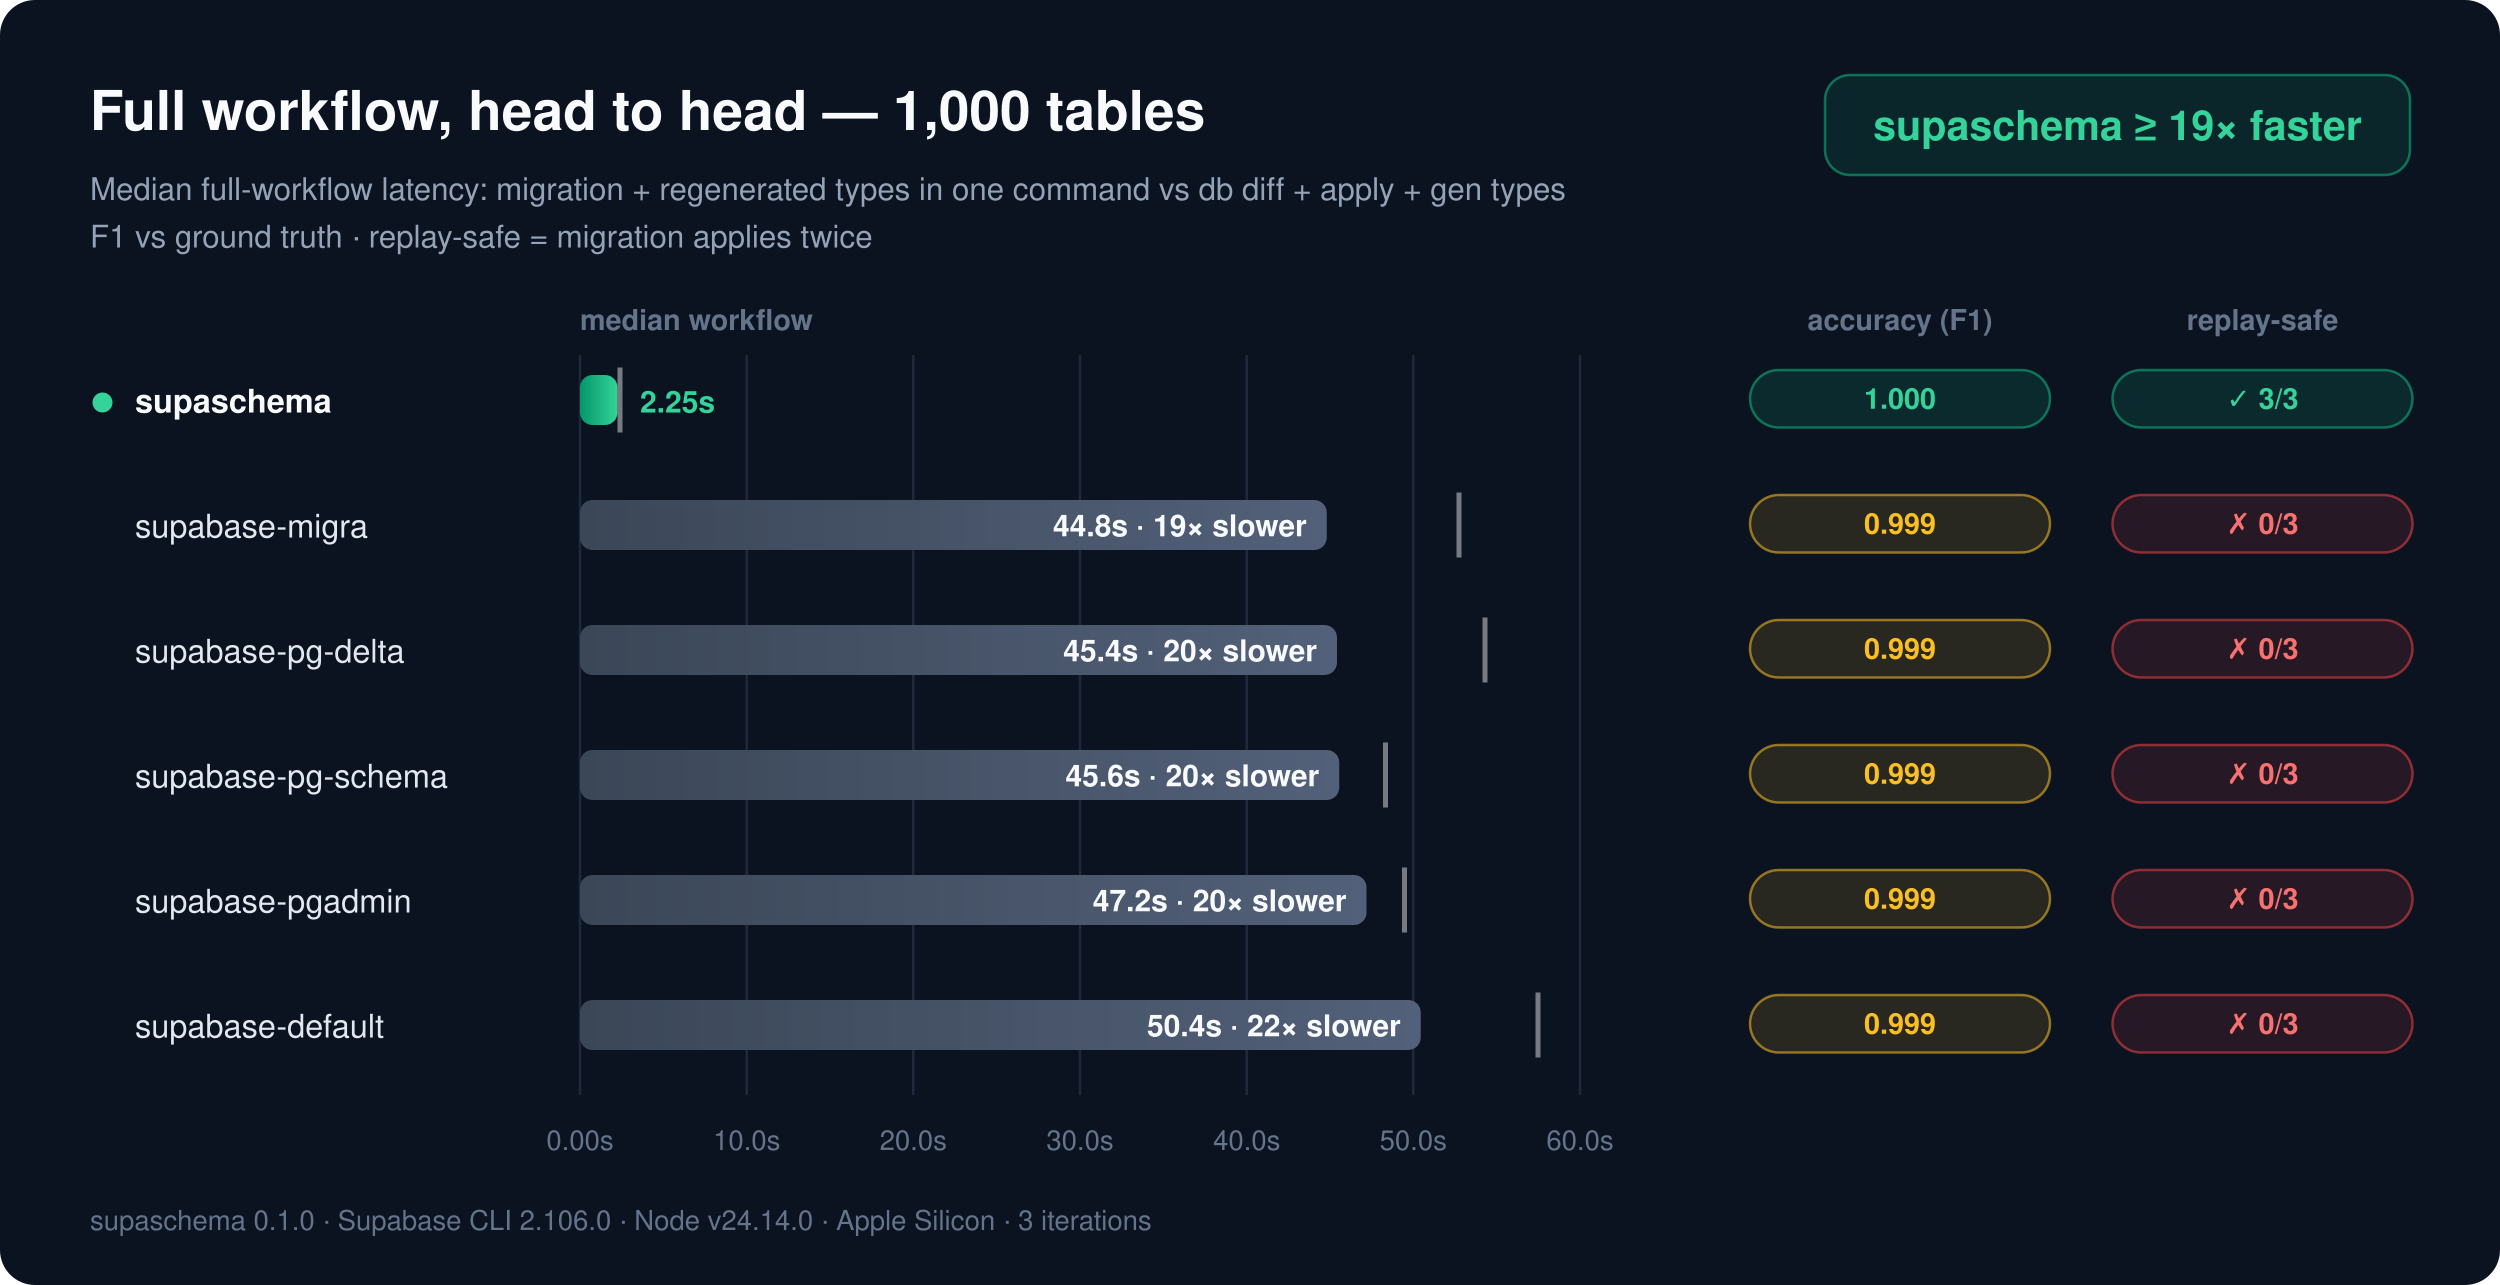
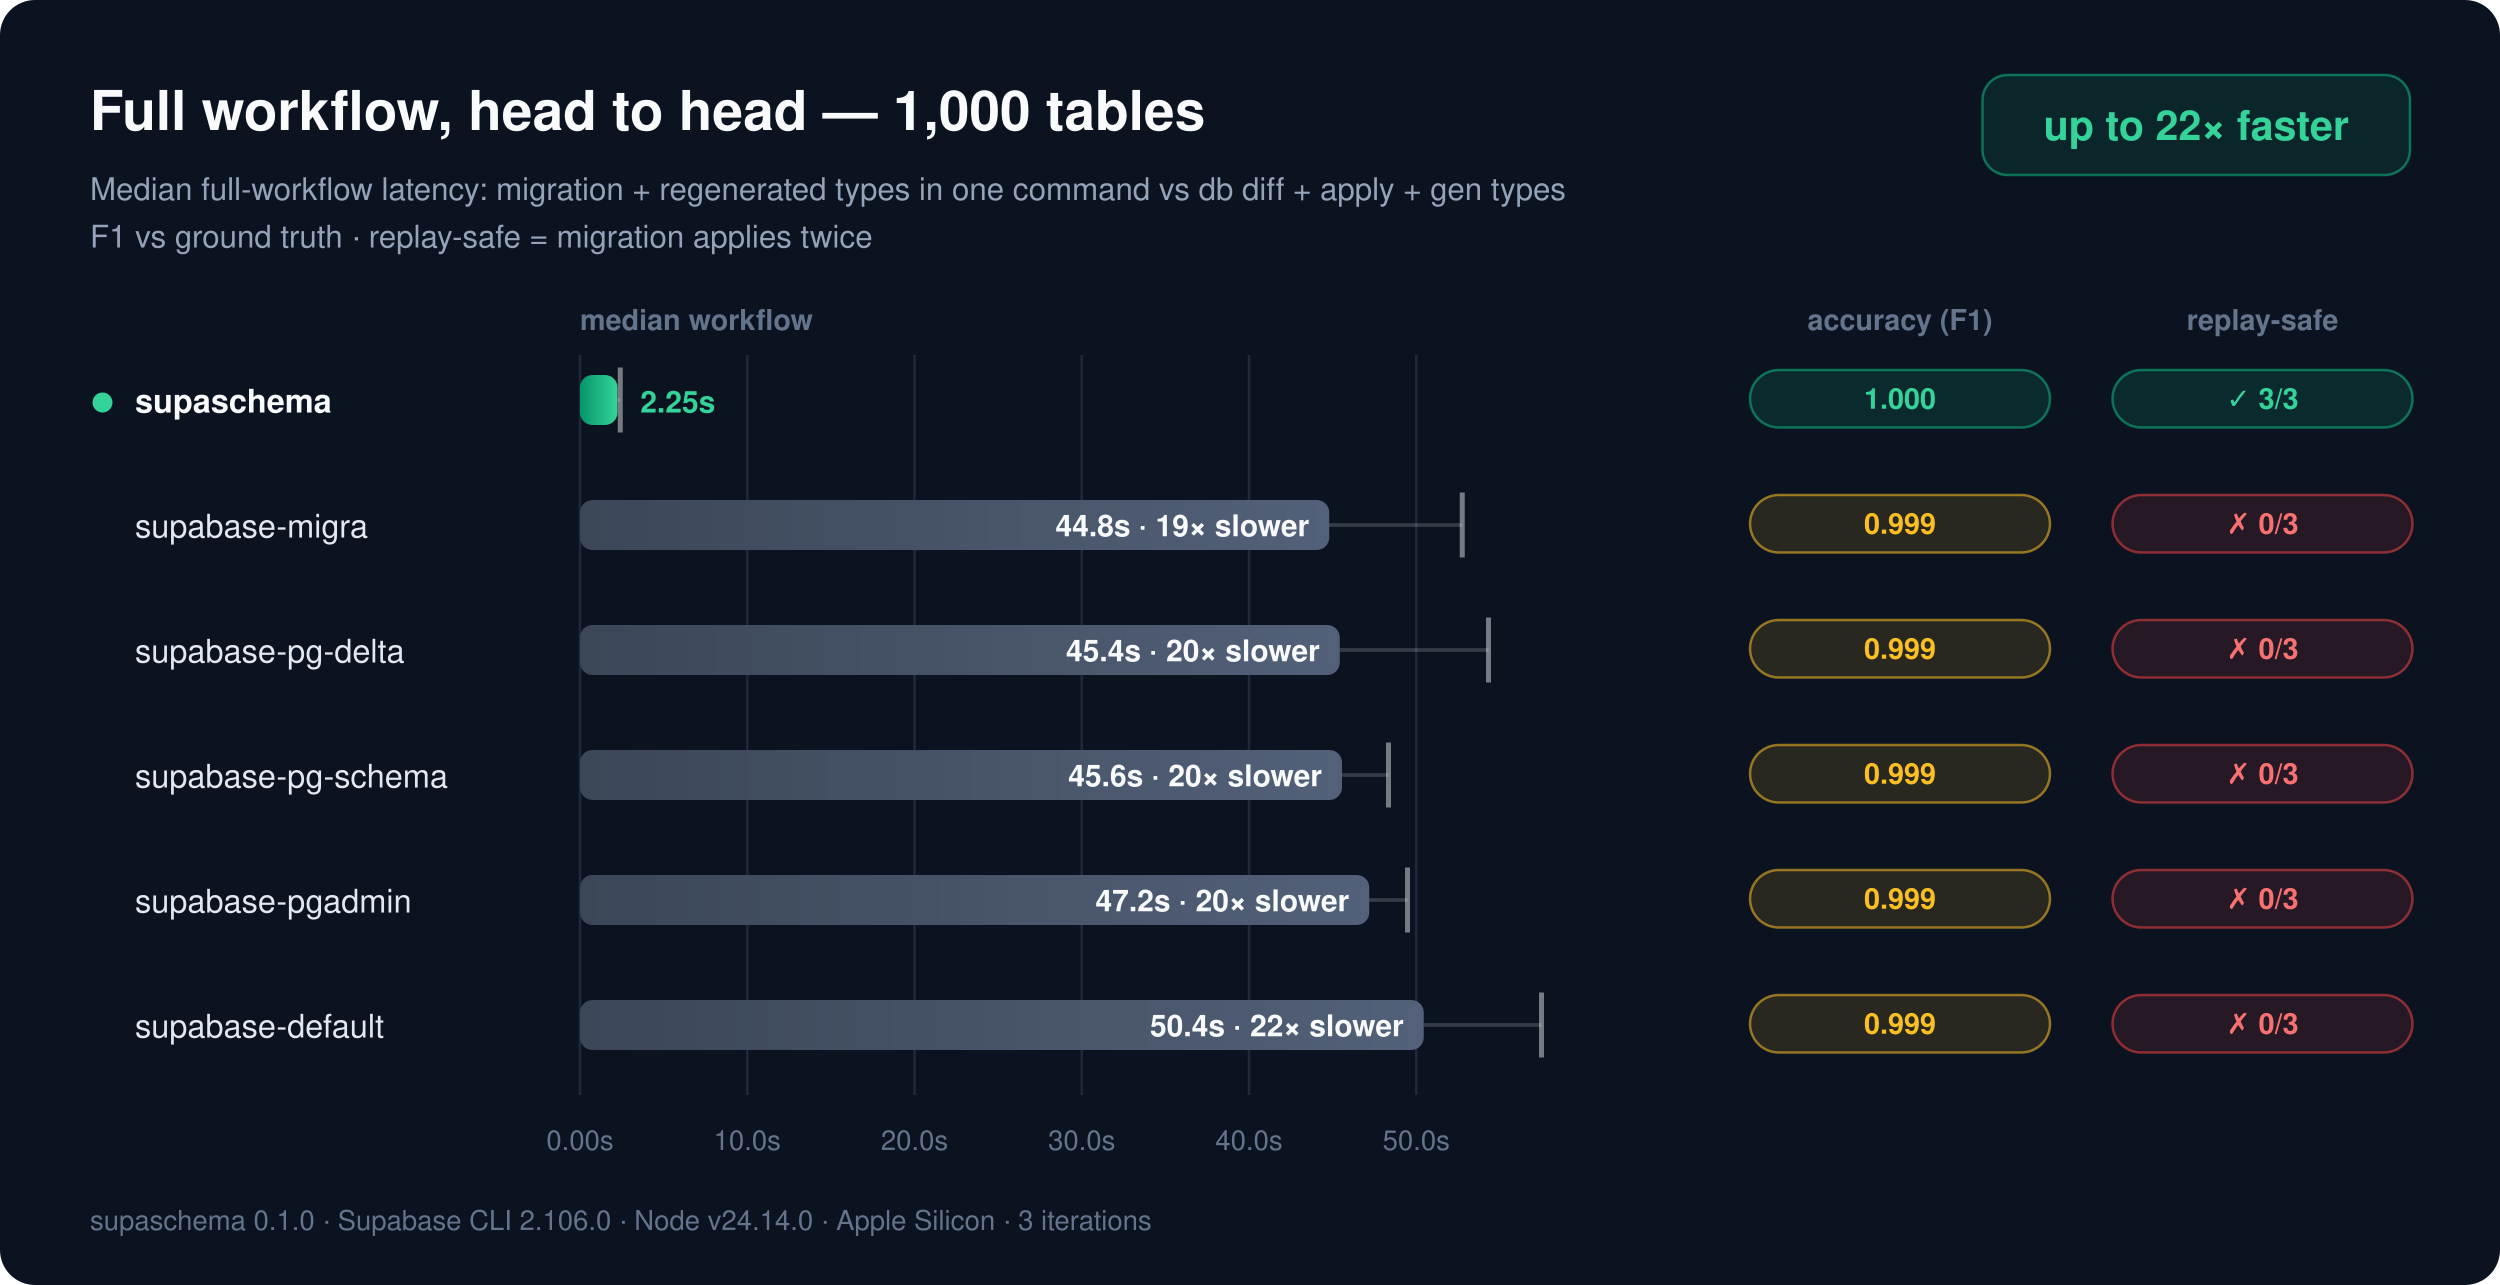
<svg xmlns="http://www.w3.org/2000/svg" width="1000" height="514" viewBox="0 0 1000 514" role="img">
  <defs>
    <linearGradient id="supaGradient" x1="0" y1="0" x2="1" y2="0">
      <stop offset="0%" stop-color="#059669" />
      <stop offset="100%" stop-color="#34d399" />
    </linearGradient>
    <linearGradient id="slateGradient" x1="0" y1="0" x2="1" y2="0">
      <stop offset="0%" stop-color="#3b4757" />
      <stop offset="100%" stop-color="#526079" />
    </linearGradient>
  </defs>
  <rect width="100%" height="100%" rx="14" fill="#0b1220" />
  <text x="36.0" y="52.0" fill="#f8fafc" font-family="ui-sans-serif, system-ui, 'Segoe UI', Helvetica, Arial, sans-serif" font-size="22" font-weight="700">Full workflow, head to head — 1,000 tables</text>
  <text x="36.0" y="80.0" fill="#94a3b8" font-family="ui-sans-serif, system-ui, 'Segoe UI', Helvetica, Arial, sans-serif" font-size="12.5" font-weight="400">Median full-workflow latency: migration + regenerated types in one command vs db diff + apply + gen types</text>
  <text x="36.0" y="99.0" fill="#94a3b8" font-family="ui-sans-serif, system-ui, 'Segoe UI', Helvetica, Arial, sans-serif" font-size="12.5" font-weight="400">F1 vs ground truth · replay-safe = migration applies twice</text>
-   <rect x="730" y="30" width="234" height="40" rx="10" fill="rgba(16,185,129,0.12)" stroke="#10b981" stroke-opacity="0.55" />
-   <text x="847.0" y="56.0" fill="#34d399" font-family="ui-sans-serif, system-ui, 'Segoe UI', Helvetica, Arial, sans-serif" font-size="16.5" font-weight="700" text-anchor="middle">supaschema ≥ 19× faster</text>
+   <rect x="793" y="30" width="171" height="40" rx="10" fill="rgba(16,185,129,0.12)" stroke="#10b981" stroke-opacity="0.55" />
+   <text x="878.5" y="56.0" fill="#34d399" font-family="ui-sans-serif, system-ui, 'Segoe UI', Helvetica, Arial, sans-serif" font-size="16.5" font-weight="700" text-anchor="middle">up to 22× faster</text>
  <text x="232.0" y="132.0" fill="#64748b" font-family="ui-sans-serif, system-ui, 'Segoe UI', Helvetica, Arial, sans-serif" font-size="11.5" font-weight="600" text-anchor="start">median workflow</text>
  <text x="760.0" y="132.0" fill="#64748b" font-family="ui-sans-serif, system-ui, 'Segoe UI', Helvetica, Arial, sans-serif" font-size="11.5" font-weight="600" text-anchor="middle">accuracy (F1)</text>
  <text x="905.0" y="132.0" fill="#64748b" font-family="ui-sans-serif, system-ui, 'Segoe UI', Helvetica, Arial, sans-serif" font-size="11.5" font-weight="600" text-anchor="middle">replay-safe</text>
  <line x1="232.0" y1="142" x2="232.0" y2="438" stroke="#1e293b" stroke-width="1" />
  <text x="232.0" y="460.0" fill="#64748b" font-family="ui-sans-serif, system-ui, 'Segoe UI', Helvetica, Arial, sans-serif" font-size="11" font-weight="400" text-anchor="middle">0.00s</text>
-   <line x1="298.7" y1="142" x2="298.7" y2="438" stroke="#1e293b" stroke-width="1" />
-   <text x="298.7" y="460.0" fill="#64748b" font-family="ui-sans-serif, system-ui, 'Segoe UI', Helvetica, Arial, sans-serif" font-size="11" font-weight="400" text-anchor="middle">10.0s</text>
-   <line x1="365.3" y1="142" x2="365.3" y2="438" stroke="#1e293b" stroke-width="1" />
-   <text x="365.3" y="460.0" fill="#64748b" font-family="ui-sans-serif, system-ui, 'Segoe UI', Helvetica, Arial, sans-serif" font-size="11" font-weight="400" text-anchor="middle">20.0s</text>
-   <line x1="432.0" y1="142" x2="432.0" y2="438" stroke="#1e293b" stroke-width="1" />
-   <text x="432.0" y="460.0" fill="#64748b" font-family="ui-sans-serif, system-ui, 'Segoe UI', Helvetica, Arial, sans-serif" font-size="11" font-weight="400" text-anchor="middle">30.0s</text>
-   <line x1="498.7" y1="142" x2="498.7" y2="438" stroke="#1e293b" stroke-width="1" />
-   <text x="498.7" y="460.0" fill="#64748b" font-family="ui-sans-serif, system-ui, 'Segoe UI', Helvetica, Arial, sans-serif" font-size="11" font-weight="400" text-anchor="middle">40.0s</text>
-   <line x1="565.3" y1="142" x2="565.3" y2="438" stroke="#1e293b" stroke-width="1" />
-   <text x="565.3" y="460.0" fill="#64748b" font-family="ui-sans-serif, system-ui, 'Segoe UI', Helvetica, Arial, sans-serif" font-size="11" font-weight="400" text-anchor="middle">50.0s</text>
-   <line x1="632.0" y1="142" x2="632.0" y2="438" stroke="#1e293b" stroke-width="1" />
-   <text x="632.0" y="460.0" fill="#64748b" font-family="ui-sans-serif, system-ui, 'Segoe UI', Helvetica, Arial, sans-serif" font-size="11" font-weight="400" text-anchor="middle">60.0s</text>
+   <line x1="298.9" y1="142" x2="298.9" y2="438" stroke="#1e293b" stroke-width="1" />
+   <text x="298.9" y="460.0" fill="#64748b" font-family="ui-sans-serif, system-ui, 'Segoe UI', Helvetica, Arial, sans-serif" font-size="11" font-weight="400" text-anchor="middle">10.0s</text>
+   <line x1="365.8" y1="142" x2="365.8" y2="438" stroke="#1e293b" stroke-width="1" />
+   <text x="365.8" y="460.0" fill="#64748b" font-family="ui-sans-serif, system-ui, 'Segoe UI', Helvetica, Arial, sans-serif" font-size="11" font-weight="400" text-anchor="middle">20.0s</text>
+   <line x1="432.7" y1="142" x2="432.7" y2="438" stroke="#1e293b" stroke-width="1" />
+   <text x="432.7" y="460.0" fill="#64748b" font-family="ui-sans-serif, system-ui, 'Segoe UI', Helvetica, Arial, sans-serif" font-size="11" font-weight="400" text-anchor="middle">30.0s</text>
+   <line x1="499.6" y1="142" x2="499.6" y2="438" stroke="#1e293b" stroke-width="1" />
+   <text x="499.6" y="460.0" fill="#64748b" font-family="ui-sans-serif, system-ui, 'Segoe UI', Helvetica, Arial, sans-serif" font-size="11" font-weight="400" text-anchor="middle">40.0s</text>
+   <line x1="566.5" y1="142" x2="566.5" y2="438" stroke="#1e293b" stroke-width="1" />
+   <text x="566.5" y="460.0" fill="#64748b" font-family="ui-sans-serif, system-ui, 'Segoe UI', Helvetica, Arial, sans-serif" font-size="11" font-weight="400" text-anchor="middle">50.0s</text>
  <circle cx="41" cy="161" r="4" fill="#34d399" />
  <text x="54.0" y="165.0" fill="#f8fafc" font-family="ui-sans-serif, system-ui, 'Segoe UI', Helvetica, Arial, sans-serif" font-size="13" font-weight="650">supaschema</text>
  <rect x="232" y="150" width="15.0" height="20" rx="5" fill="url(#supaGradient)" />
-   <line x1="248.0" y1="147" x2="248.0" y2="173" stroke="#f8fafc" stroke-opacity="0.45" stroke-width="2" />
-   <text x="256.0" y="165.0" fill="#34d399" font-family="ui-sans-serif, system-ui, 'Segoe UI', Helvetica, Arial, sans-serif" font-size="12" font-weight="700">2.25s</text>
+   <line x1="247.0" y1="160" x2="248.1" y2="160" stroke="#f8fafc" stroke-opacity="0.18" stroke-width="1.5" />
+   <line x1="248.1" y1="147" x2="248.1" y2="173" stroke="#f8fafc" stroke-opacity="0.45" stroke-width="2" />
+   <text x="256.1" y="165.0" fill="#34d399" font-family="ui-sans-serif, system-ui, 'Segoe UI', Helvetica, Arial, sans-serif" font-size="12" font-weight="700">2.25s</text>
  <rect x="700" y="148" width="120" height="23" rx="11.5" fill="rgba(16,185,129,0.14)" stroke="#10b981" stroke-opacity="0.55" />
  <text x="760.0" y="163.5" fill="#34d399" font-family="ui-sans-serif, system-ui, 'Segoe UI', Helvetica, Arial, sans-serif" font-size="11.5" font-weight="600" text-anchor="middle">1.000</text>
  <rect x="845" y="148" width="120" height="23" rx="11.5" fill="rgba(16,185,129,0.14)" stroke="#10b981" stroke-opacity="0.55" />
  <text x="905.0" y="163.5" fill="#34d399" font-family="ui-sans-serif, system-ui, 'Segoe UI', Helvetica, Arial, sans-serif" font-size="11.5" font-weight="600" text-anchor="middle">✓ 3/3</text>
  <text x="54.0" y="215.0" fill="#e2e8f0" font-family="ui-sans-serif, system-ui, 'Segoe UI', Helvetica, Arial, sans-serif" font-size="13" font-weight="450">supabase-migra</text>
-   <rect x="232" y="200" width="298.7" height="20" rx="5" fill="url(#slateGradient)" />
-   <line x1="583.6" y1="197" x2="583.6" y2="223" stroke="#f8fafc" stroke-opacity="0.45" stroke-width="2" />
-   <text x="522.7" y="214.5" fill="#f8fafc" font-family="ui-sans-serif, system-ui, 'Segoe UI', Helvetica, Arial, sans-serif" font-size="12" font-weight="600" text-anchor="end">44.8s · 19× slower</text>
+   <rect x="232" y="200" width="299.7" height="20" rx="5" fill="url(#slateGradient)" />
+   <line x1="531.7" y1="210" x2="584.9" y2="210" stroke="#f8fafc" stroke-opacity="0.18" stroke-width="1.5" />
+   <line x1="584.9" y1="197" x2="584.9" y2="223" stroke="#f8fafc" stroke-opacity="0.45" stroke-width="2" />
+   <text x="523.7" y="214.5" fill="#f8fafc" font-family="ui-sans-serif, system-ui, 'Segoe UI', Helvetica, Arial, sans-serif" font-size="12" font-weight="600" text-anchor="end">44.8s · 19× slower</text>
  <rect x="700" y="198" width="120" height="23" rx="11.5" fill="rgba(251,191,36,0.12)" stroke="#fbbf24" stroke-opacity="0.55" />
  <text x="760.0" y="213.5" fill="#fbbf24" font-family="ui-sans-serif, system-ui, 'Segoe UI', Helvetica, Arial, sans-serif" font-size="11.5" font-weight="600" text-anchor="middle">0.999</text>
  <rect x="845" y="198" width="120" height="23" rx="11.5" fill="rgba(239,68,68,0.12)" stroke="#ef4444" stroke-opacity="0.55" />
  <text x="905.0" y="213.5" fill="#f87171" font-family="ui-sans-serif, system-ui, 'Segoe UI', Helvetica, Arial, sans-serif" font-size="11.5" font-weight="600" text-anchor="middle">✗ 0/3</text>
  <text x="54.0" y="265.0" fill="#e2e8f0" font-family="ui-sans-serif, system-ui, 'Segoe UI', Helvetica, Arial, sans-serif" font-size="13" font-weight="450">supabase-pg-delta</text>
-   <rect x="232" y="250" width="302.8" height="20" rx="5" fill="url(#slateGradient)" />
-   <line x1="594.0" y1="247" x2="594.0" y2="273" stroke="#f8fafc" stroke-opacity="0.45" stroke-width="2" />
-   <text x="526.8" y="264.5" fill="#f8fafc" font-family="ui-sans-serif, system-ui, 'Segoe UI', Helvetica, Arial, sans-serif" font-size="12" font-weight="600" text-anchor="end">45.4s · 20× slower</text>
+   <rect x="232" y="250" width="303.9" height="20" rx="5" fill="url(#slateGradient)" />
+   <line x1="535.9" y1="260" x2="595.4" y2="260" stroke="#f8fafc" stroke-opacity="0.18" stroke-width="1.5" />
+   <line x1="595.4" y1="247" x2="595.4" y2="273" stroke="#f8fafc" stroke-opacity="0.45" stroke-width="2" />
+   <text x="527.9" y="264.5" fill="#f8fafc" font-family="ui-sans-serif, system-ui, 'Segoe UI', Helvetica, Arial, sans-serif" font-size="12" font-weight="600" text-anchor="end">45.4s · 20× slower</text>
  <rect x="700" y="248" width="120" height="23" rx="11.5" fill="rgba(251,191,36,0.12)" stroke="#fbbf24" stroke-opacity="0.55" />
  <text x="760.0" y="263.5" fill="#fbbf24" font-family="ui-sans-serif, system-ui, 'Segoe UI', Helvetica, Arial, sans-serif" font-size="11.5" font-weight="600" text-anchor="middle">0.999</text>
  <rect x="845" y="248" width="120" height="23" rx="11.5" fill="rgba(239,68,68,0.12)" stroke="#ef4444" stroke-opacity="0.55" />
  <text x="905.0" y="263.5" fill="#f87171" font-family="ui-sans-serif, system-ui, 'Segoe UI', Helvetica, Arial, sans-serif" font-size="11.5" font-weight="600" text-anchor="middle">✗ 0/3</text>
  <text x="54.0" y="315.0" fill="#e2e8f0" font-family="ui-sans-serif, system-ui, 'Segoe UI', Helvetica, Arial, sans-serif" font-size="13" font-weight="450">supabase-pg-schema</text>
-   <rect x="232" y="300" width="303.7" height="20" rx="5" fill="url(#slateGradient)" />
-   <line x1="554.2" y1="297" x2="554.2" y2="323" stroke="#f8fafc" stroke-opacity="0.45" stroke-width="2" />
-   <text x="527.7" y="314.5" fill="#f8fafc" font-family="ui-sans-serif, system-ui, 'Segoe UI', Helvetica, Arial, sans-serif" font-size="12" font-weight="600" text-anchor="end">45.6s · 20× slower</text>
+   <rect x="232" y="300" width="304.8" height="20" rx="5" fill="url(#slateGradient)" />
+   <line x1="536.8" y1="310" x2="555.4" y2="310" stroke="#f8fafc" stroke-opacity="0.18" stroke-width="1.5" />
+   <line x1="555.4" y1="297" x2="555.4" y2="323" stroke="#f8fafc" stroke-opacity="0.45" stroke-width="2" />
+   <text x="528.8" y="314.5" fill="#f8fafc" font-family="ui-sans-serif, system-ui, 'Segoe UI', Helvetica, Arial, sans-serif" font-size="12" font-weight="600" text-anchor="end">45.6s · 20× slower</text>
  <rect x="700" y="298" width="120" height="23" rx="11.5" fill="rgba(251,191,36,0.12)" stroke="#fbbf24" stroke-opacity="0.55" />
  <text x="760.0" y="313.5" fill="#fbbf24" font-family="ui-sans-serif, system-ui, 'Segoe UI', Helvetica, Arial, sans-serif" font-size="11.5" font-weight="600" text-anchor="middle">0.999</text>
  <rect x="845" y="298" width="120" height="23" rx="11.5" fill="rgba(239,68,68,0.12)" stroke="#ef4444" stroke-opacity="0.55" />
  <text x="905.0" y="313.5" fill="#f87171" font-family="ui-sans-serif, system-ui, 'Segoe UI', Helvetica, Arial, sans-serif" font-size="11.5" font-weight="600" text-anchor="middle">✗ 0/3</text>
  <text x="54.0" y="365.0" fill="#e2e8f0" font-family="ui-sans-serif, system-ui, 'Segoe UI', Helvetica, Arial, sans-serif" font-size="13" font-weight="450">supabase-pgadmin</text>
-   <rect x="232" y="350" width="314.6" height="20" rx="5" fill="url(#slateGradient)" />
-   <line x1="561.8" y1="347" x2="561.8" y2="373" stroke="#f8fafc" stroke-opacity="0.45" stroke-width="2" />
-   <text x="538.6" y="364.5" fill="#f8fafc" font-family="ui-sans-serif, system-ui, 'Segoe UI', Helvetica, Arial, sans-serif" font-size="12" font-weight="600" text-anchor="end">47.2s · 20× slower</text>
+   <rect x="232" y="350" width="315.7" height="20" rx="5" fill="url(#slateGradient)" />
+   <line x1="547.7" y1="360" x2="563.0" y2="360" stroke="#f8fafc" stroke-opacity="0.18" stroke-width="1.5" />
+   <line x1="563.0" y1="347" x2="563.0" y2="373" stroke="#f8fafc" stroke-opacity="0.45" stroke-width="2" />
+   <text x="539.7" y="364.5" fill="#f8fafc" font-family="ui-sans-serif, system-ui, 'Segoe UI', Helvetica, Arial, sans-serif" font-size="12" font-weight="600" text-anchor="end">47.2s · 20× slower</text>
  <rect x="700" y="348" width="120" height="23" rx="11.5" fill="rgba(251,191,36,0.12)" stroke="#fbbf24" stroke-opacity="0.55" />
  <text x="760.0" y="363.5" fill="#fbbf24" font-family="ui-sans-serif, system-ui, 'Segoe UI', Helvetica, Arial, sans-serif" font-size="11.5" font-weight="600" text-anchor="middle">0.999</text>
  <rect x="845" y="348" width="120" height="23" rx="11.5" fill="rgba(239,68,68,0.12)" stroke="#ef4444" stroke-opacity="0.55" />
  <text x="905.0" y="363.5" fill="#f87171" font-family="ui-sans-serif, system-ui, 'Segoe UI', Helvetica, Arial, sans-serif" font-size="11.5" font-weight="600" text-anchor="middle">✗ 0/3</text>
  <text x="54.0" y="415.0" fill="#e2e8f0" font-family="ui-sans-serif, system-ui, 'Segoe UI', Helvetica, Arial, sans-serif" font-size="13" font-weight="450">supabase-default</text>
-   <rect x="232" y="400" width="336.3" height="20" rx="5" fill="url(#slateGradient)" />
-   <line x1="615.2" y1="397" x2="615.2" y2="423" stroke="#f8fafc" stroke-opacity="0.45" stroke-width="2" />
-   <text x="560.3" y="414.5" fill="#f8fafc" font-family="ui-sans-serif, system-ui, 'Segoe UI', Helvetica, Arial, sans-serif" font-size="12" font-weight="600" text-anchor="end">50.4s · 22× slower</text>
+   <rect x="232" y="400" width="337.5" height="20" rx="5" fill="url(#slateGradient)" />
+   <line x1="569.5" y1="410" x2="616.6" y2="410" stroke="#f8fafc" stroke-opacity="0.18" stroke-width="1.5" />
+   <line x1="616.6" y1="397" x2="616.6" y2="423" stroke="#f8fafc" stroke-opacity="0.45" stroke-width="2" />
+   <text x="561.5" y="414.5" fill="#f8fafc" font-family="ui-sans-serif, system-ui, 'Segoe UI', Helvetica, Arial, sans-serif" font-size="12" font-weight="600" text-anchor="end">50.4s · 22× slower</text>
  <rect x="700" y="398" width="120" height="23" rx="11.5" fill="rgba(251,191,36,0.12)" stroke="#fbbf24" stroke-opacity="0.55" />
  <text x="760.0" y="413.5" fill="#fbbf24" font-family="ui-sans-serif, system-ui, 'Segoe UI', Helvetica, Arial, sans-serif" font-size="11.5" font-weight="600" text-anchor="middle">0.999</text>
  <rect x="845" y="398" width="120" height="23" rx="11.5" fill="rgba(239,68,68,0.12)" stroke="#ef4444" stroke-opacity="0.55" />
  <text x="905.0" y="413.5" fill="#f87171" font-family="ui-sans-serif, system-ui, 'Segoe UI', Helvetica, Arial, sans-serif" font-size="11.5" font-weight="600" text-anchor="middle">✗ 0/3</text>
  <text x="36.0" y="492.0" fill="#64748b" font-family="ui-sans-serif, system-ui, 'Segoe UI', Helvetica, Arial, sans-serif" font-size="11" font-weight="400">supaschema 0.1.0  ·  Supabase CLI 2.106.0  ·  Node v24.14.0  ·  Apple Silicon  ·  3 iterations</text>
</svg>
